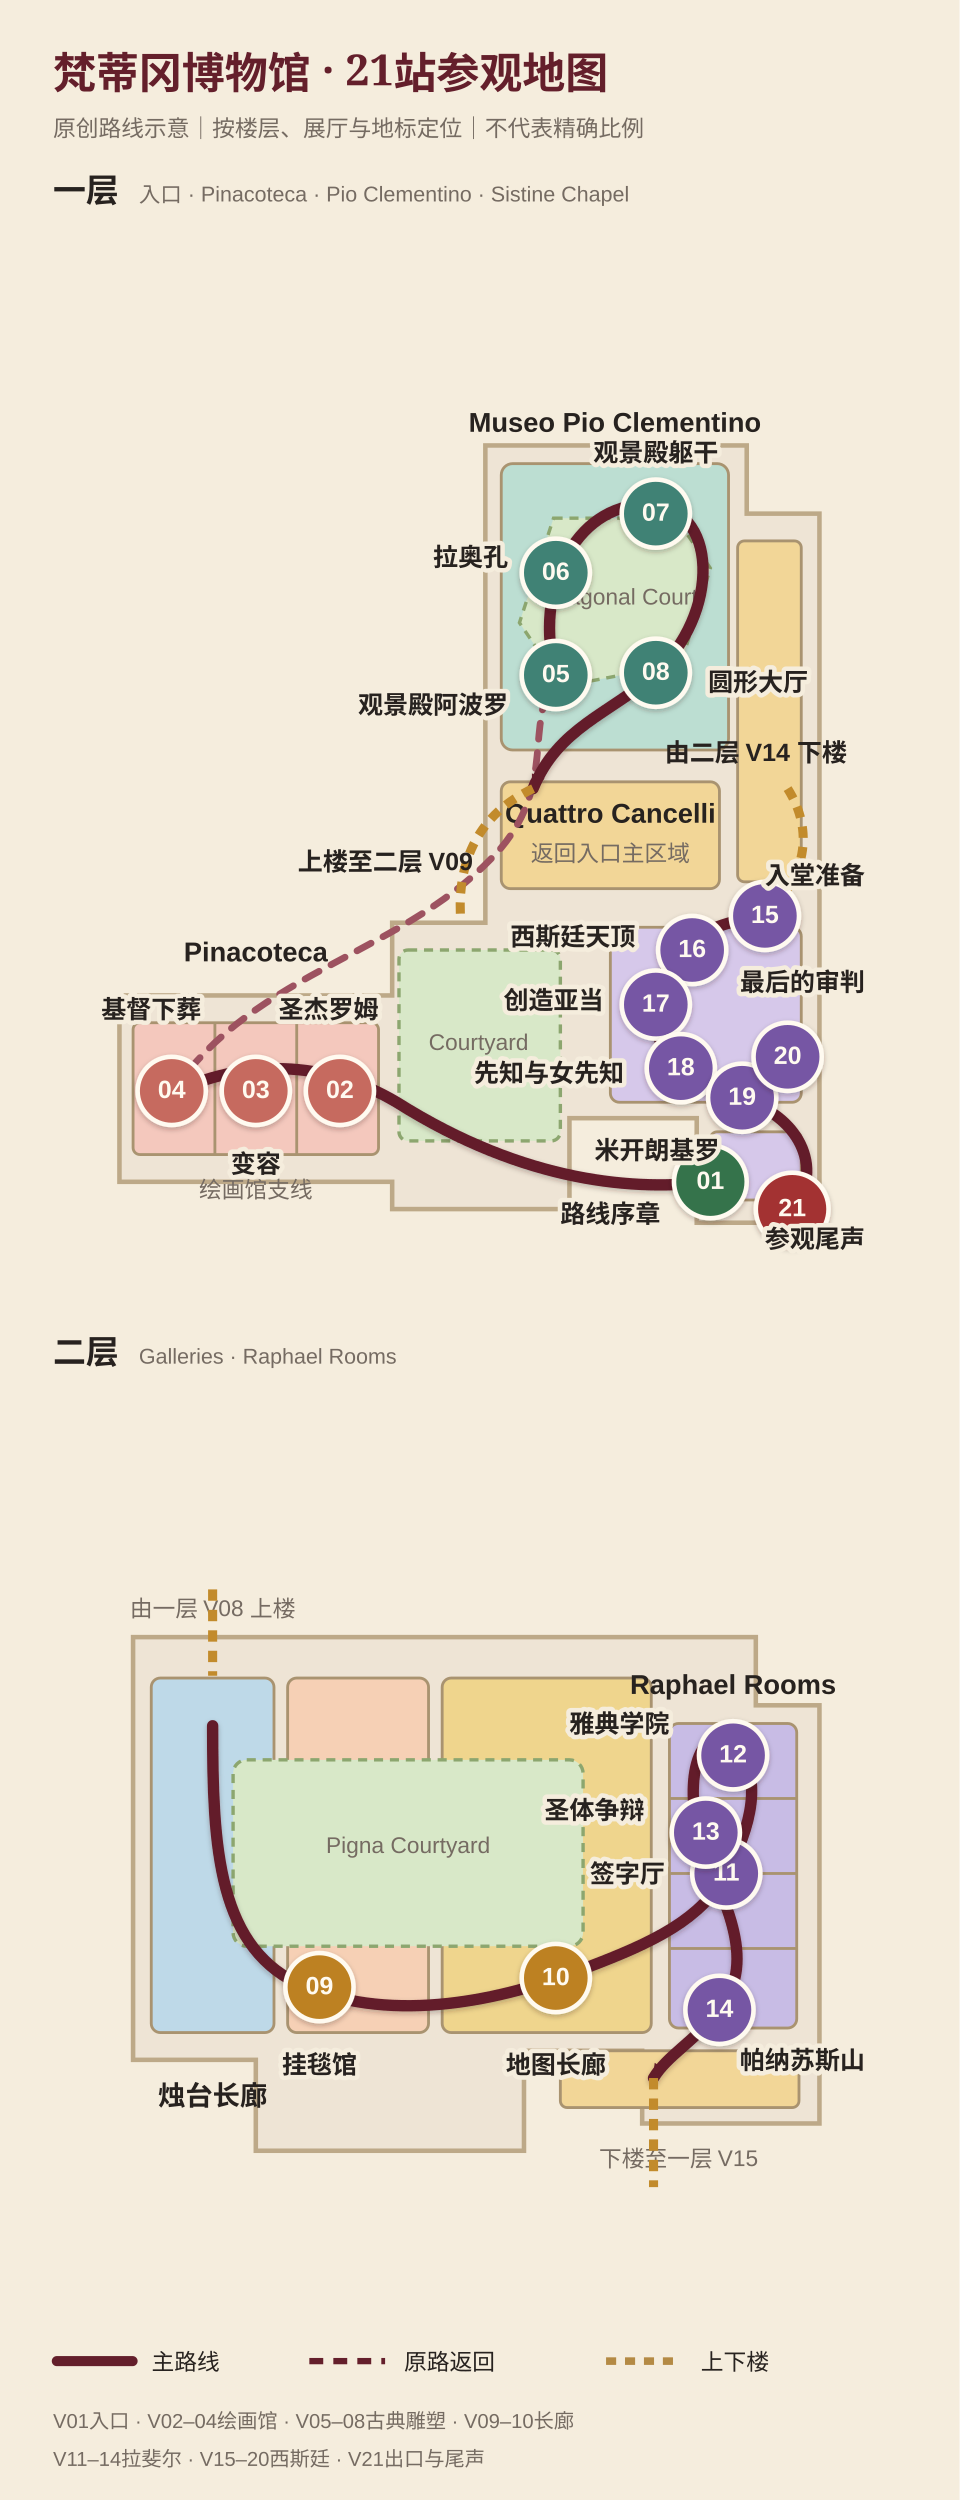
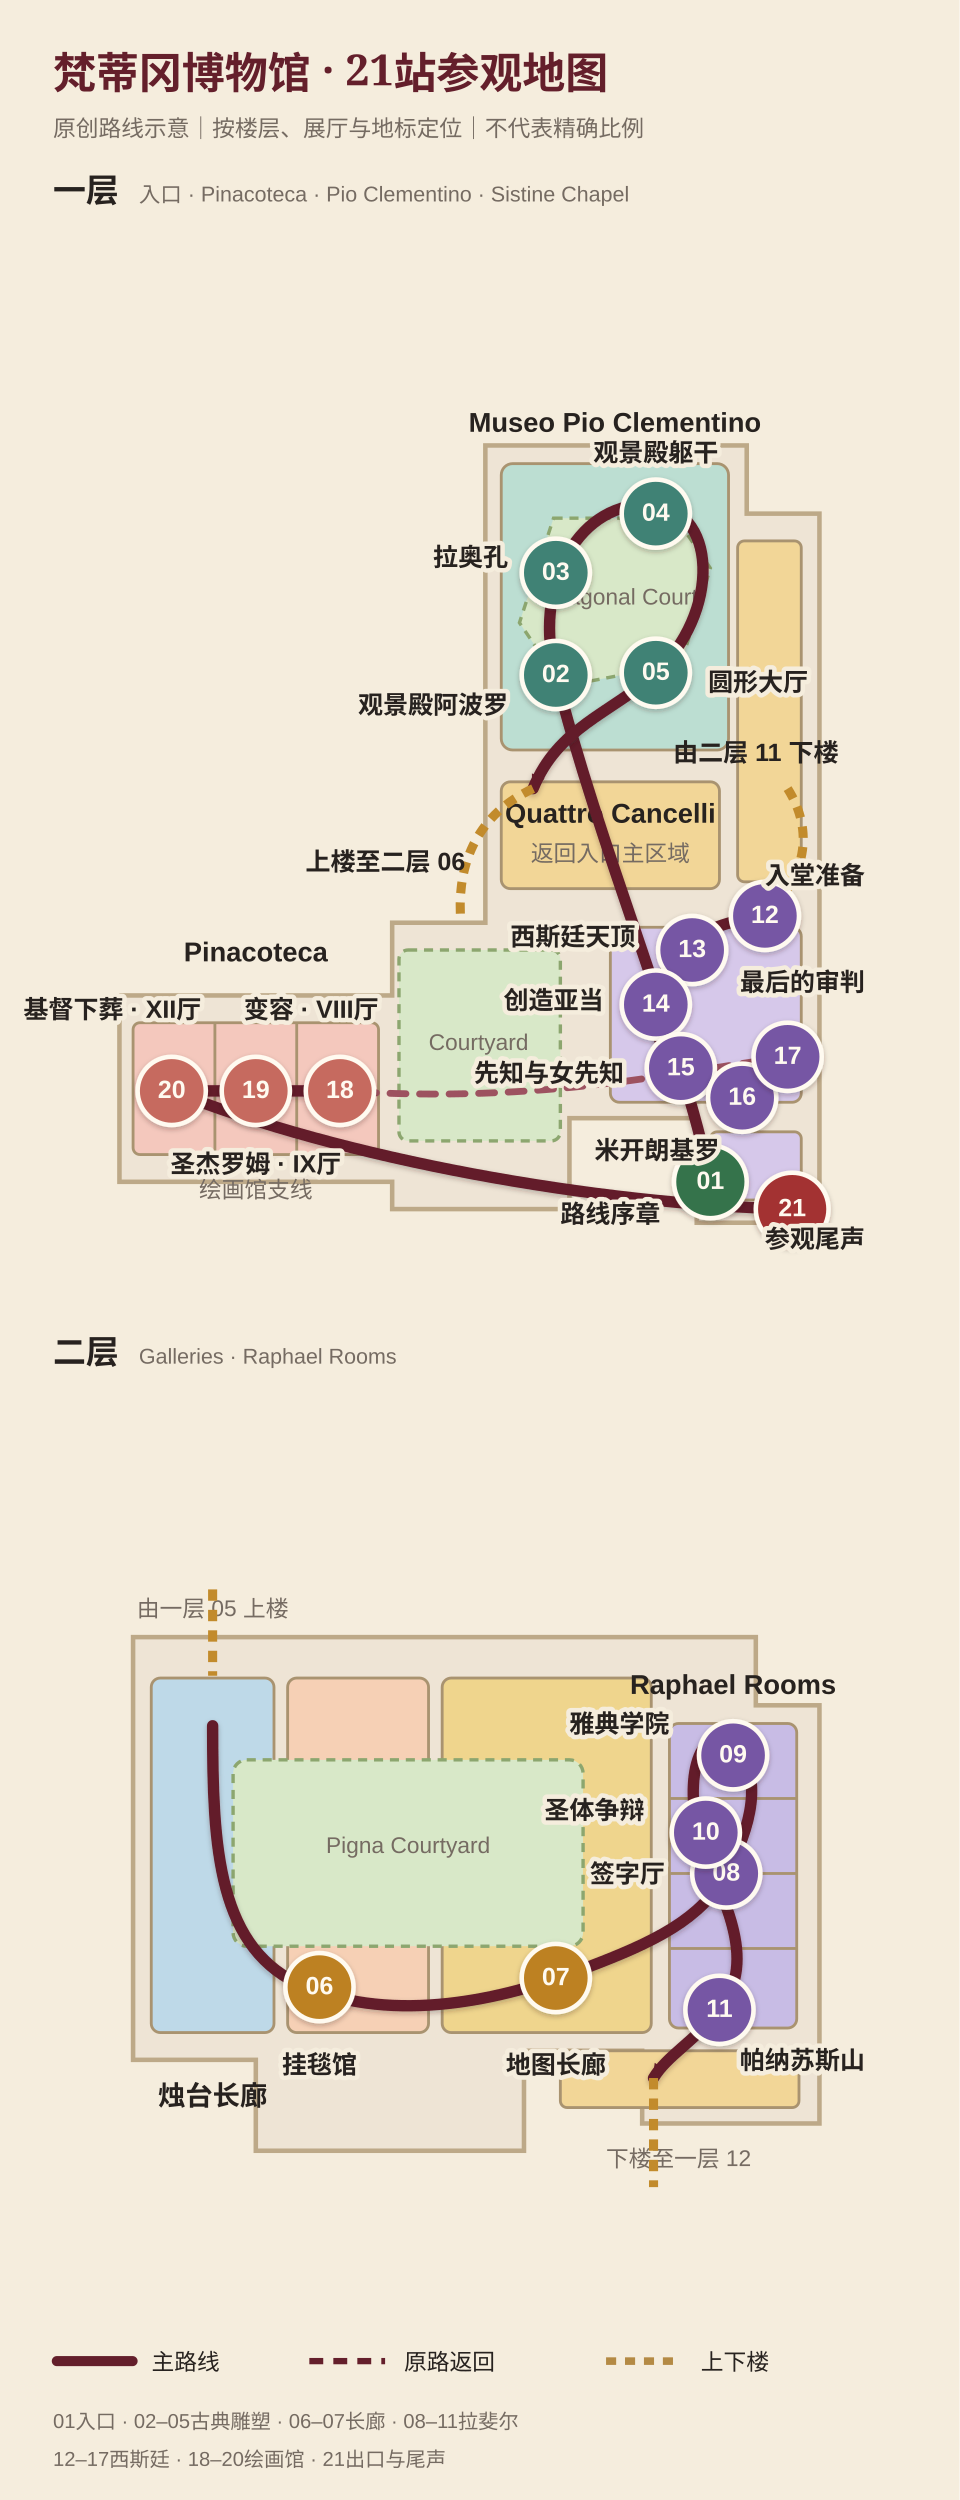
<svg xmlns="http://www.w3.org/2000/svg" width="760" height="1980" viewBox="0 0 760 1980">
  <defs>
    <marker id="arrow" markerUnits="userSpaceOnUse" markerWidth="8" markerHeight="8" refX="6" refY="3" orient="auto">
      <path d="M0,0 L0,6 L7,3 z" fill="#641f2b" />
    </marker>
    <filter id="soft-shadow" x="-40%" y="-40%" width="180%" height="180%">
      <feDropShadow dx="0" dy="1" stdDeviation="1.2" flood-color="#35241f" flood-opacity=".28" />
    </filter>
    <style>
      .building{fill:#eee4d5;stroke:#bda988;stroke-width:2}.room{stroke:#a99370;stroke-width:1.25}.zone-pin{fill:#f4c8bd}.zone-pio{fill:#bcded2}.zone-transition{fill:#f2d697}.zone-sistine{fill:#d6c8ea}.zone-gallery-a{fill:#bed9e8}.zone-gallery-b{fill:#f6d0b5}.zone-gallery-c{fill:#efd58d}.zone-raphael{fill:#c8bce5}.courtyard{fill:#d8e8c8;stroke:#8ca66f;stroke-width:1.5;stroke-dasharray:4 3}
      .route{fill:none;stroke:#641f2b;stroke-width:5;stroke-linecap:round;stroke-linejoin:round;marker-end:url(#arrow);filter:url(#soft-shadow)}.return{fill:none;stroke:#9d5260;stroke-width:3;stroke-linecap:round;stroke-dasharray:7 6;marker-end:url(#arrow)}.connector{fill:none;stroke:#c28b2c;stroke-width:4;stroke-dasharray:5 4}
      .station circle{stroke:#fffaf0;stroke-width:2;filter:url(#soft-shadow)}.station text{fill:#fffaf0;font:700 11px Arial,sans-serif;text-anchor:middle;dominant-baseline:middle}.station.pin circle{fill:#c66b5f}.station.pio circle{fill:#3f8275}.station.gallery circle{fill:#bd8120}.station.raphael circle,.station.sistine circle{fill:#7657a4}.station.start circle{fill:#34734b}.station.end circle{fill:#a33131}
      .zone{fill:#27221f;font:700 12px Arial,"Microsoft YaHei",sans-serif;text-anchor:middle}.minor{fill:#756b62;font:10px Arial,"Microsoft YaHei",sans-serif;text-anchor:middle}.change{fill:#27221f;font:700 11px Arial,"Microsoft YaHei",sans-serif;text-anchor:middle}.station-name{fill:#27221f;stroke:#f5eddd;stroke-width:4px;stroke-linejoin:round;paint-order:stroke fill;font:700 11px Arial,"Microsoft YaHei",sans-serif}
    </style>
  </defs>
  <rect width="760" height="1980" fill="#f5eddd" />
  <text x="42" y="70" fill="#641f2b" font-family="Georgia,'Microsoft YaHei',serif" font-weight="700" font-size="34">梵蒂冈博物馆 · 21站参观地图</text>
  <text x="42" y="108" fill="#756b62" font-family="Arial,'Microsoft YaHei',sans-serif" font-size="18">原创路线示意｜按楼层、展厅与地标定位｜不代表精确比例</text>
  <text x="42" y="160" fill="#27221f" font-family="Georgia,'Microsoft YaHei',serif" font-weight="700" font-size="26">一层</text>
  <text x="110" y="160" fill="#756b62" font-family="Arial,'Microsoft YaHei',sans-serif" font-size="17">入口 · Pinacoteca · Pio Clementino · Sistine Chapel</text>
  <g transform="translate(55 180) scale(1.8)">
    <path class="building" d="M22 338H142V306H183V96H298V126H330V438H276V392H220V432H142V420H22Z" />
    <rect class="room zone-pin" x="28" y="350" width="108" height="58" rx="3" />
    <line class="room" x1="64" y1="350" x2="64" y2="408" />
    <line class="room" x1="100" y1="350" x2="100" y2="408" />
    <rect class="room zone-pio" x="190" y="104" width="100" height="126" rx="5" />
    <path class="courtyard" d="M213 128L267 128L282 150L269 192L217 202L198 174Z" />
    <rect class="room zone-transition" x="190" y="244" width="96" height="47" rx="4" />
    <rect class="room zone-transition" x="294" y="138" width="28" height="150" rx="3" />
    <rect class="room zone-sistine" x="238" y="308" width="84" height="77" rx="4" />
    <rect class="room zone-sistine" x="282" y="398" width="40" height="30" rx="3" />
    <rect class="courtyard" x="145" y="318" width="71" height="84" rx="4" />
    <text class="zone" x="82" y="323">Pinacoteca</text>
    <text class="minor" x="82" y="427">绘画馆支线</text>
    <text class="zone" x="240" y="90">Museo Pio Clementino</text>
    <text class="minor" x="240" y="166">Octagonal Court</text>
    <text class="zone" x="238" y="262">Quattro Cancelli</text>
    <text class="minor" x="238" y="279">返回入口主区域</text>
    <text class="minor" x="180" y="362">Courtyard</text>
-     <path class="route" d="M282 420 C250 424 201 421 144 385 C112 366 76 366 45 381" />
-     <path class="return" d="M45 381 C82 326 149 320 190 273 C214 244 200 220 214 197" />
+     <path class="route" d="M282 420 C270 360 232 270 214 197" />
    <path class="route" d="M214 197 C204 160 222 122 254 122 C286 122 287 170 257 197 C238 214 215 220 204 247" />
    <path class="connector" d="M204 247 C180 258 171 279 172 302" />
-     <text class="change" x="139" y="283">上楼至二层 V09</text>
+     <text class="change" x="139" y="283">上楼至二层 06</text>
    <path class="connector" d="M316 247 C328 266 324 286 306 303" />
-     <text class="change" x="302" y="235">由二层 V14 下楼</text>
-     <path class="route" d="M306 303 C274 307 261 320 258 342 C256 365 272 379 296 384 C320 390 333 414 318 432" />
+     <text class="change" x="302" y="235">由二层 11 下楼</text>
+     <path class="route" d="M306 303 C274 307 261 320 258 342 C256 365 272 379 296 384 C304 386 311 377 316 365" />
+     <path class="return" d="M316 365 C270 371 210 386 119 380" />
+     <path class="route" d="M119 380 L82 380 L45 380 C120 410 232 430 318 432" />
    <g class="station start" transform="translate(282 420)">
      <circle r="16" />
      <text>01</text>
    </g>
    <g class="station pin" transform="translate(119 380)">
      <circle r="15" />
-       <text>02</text>
+       <text>18</text>
    </g>
    <g class="station pin" transform="translate(82 380)">
      <circle r="15" />
-       <text>03</text>
+       <text>19</text>
    </g>
    <g class="station pin" transform="translate(45 380)">
      <circle r="15" />
-       <text>04</text>
+       <text>20</text>
    </g>
    <g class="station pio" transform="translate(214 197)">
      <circle r="15" />
-       <text>05</text>
+       <text>02</text>
    </g>
    <g class="station pio" transform="translate(214 152)">
      <circle r="15" />
-       <text>06</text>
+       <text>03</text>
    </g>
    <g class="station pio" transform="translate(258 126)">
      <circle r="15" />
-       <text>07</text>
+       <text>04</text>
    </g>
    <g class="station pio" transform="translate(258 196)">
      <circle r="15" />
-       <text>08</text>
+       <text>05</text>
    </g>
    <g class="station sistine" transform="translate(306 303)">
      <circle r="15" />
-       <text>15</text>
+       <text>12</text>
    </g>
    <g class="station sistine" transform="translate(274 318)">
      <circle r="15" />
-       <text>16</text>
+       <text>13</text>
    </g>
    <g class="station sistine" transform="translate(258 342)">
      <circle r="15" />
-       <text>17</text>
+       <text>14</text>
    </g>
    <g class="station sistine" transform="translate(269 370)">
      <circle r="15" />
-       <text>18</text>
+       <text>15</text>
    </g>
    <g class="station sistine" transform="translate(296 383)">
      <circle r="15" />
-       <text>19</text>
+       <text>16</text>
    </g>
    <g class="station sistine" transform="translate(316 365)">
      <circle r="15" />
-       <text>20</text>
+       <text>17</text>
    </g>
    <g class="station end" transform="translate(318 432)">
      <circle r="16" />
      <text>21</text>
    </g>
    <text class="station-name" data-station-label="" data-station-id="01" x="260" y="438" text-anchor="end">路线序章</text>
-     <text class="station-name" data-station-label="" data-station-id="02" x="136" y="348" text-anchor="end">圣杰罗姆</text>
-     <text class="station-name" data-station-label="" data-station-id="03" x="82" y="416" text-anchor="middle">变容</text>
-     <text class="station-name" data-station-label="" data-station-id="04" x="58" y="348" text-anchor="end">基督下葬</text>
+     <text class="station-name" data-station-label="" data-station-id="03" x="136" y="348" text-anchor="end">变容 · VIII厅</text>
+     <text class="station-name" data-station-label="" data-station-id="02" x="82" y="416" text-anchor="middle">圣杰罗姆 · IX厅</text>
+     <text class="station-name" data-station-label="" data-station-id="04" x="58" y="348" text-anchor="end">基督下葬 · XII厅</text>
    <text class="station-name" data-station-label="" data-station-id="05" x="193" y="214" text-anchor="end">观景殿阿波罗</text>
    <text class="station-name" data-station-label="" data-station-id="06" x="193" y="149" text-anchor="end">拉奥孔</text>
    <text class="station-name" data-station-label="" data-station-id="07" x="258" y="103" text-anchor="middle">观景殿躯干</text>
    <text class="station-name" data-station-label="" data-station-id="08" x="281" y="204">圆形大厅</text>
    <text class="station-name" data-station-label="" data-station-id="15" x="350" y="289" text-anchor="end">入堂准备</text>
    <text class="station-name" data-station-label="" data-station-id="16" x="249" y="316" text-anchor="end">西斯廷天顶</text>
    <text class="station-name" data-station-label="" data-station-id="17" x="235" y="344" text-anchor="end">创造亚当</text>
    <text class="station-name" data-station-label="" data-station-id="18" x="244" y="376" text-anchor="end">先知与女先知</text>
    <text class="station-name" data-station-label="" data-station-id="19" x="286" y="410" text-anchor="end">米开朗基罗</text>
    <text class="station-name" data-station-label="" data-station-id="20" x="350" y="336" text-anchor="end">最后的审判</text>
    <text class="station-name" data-station-label="" data-station-id="21" x="350" y="449" text-anchor="end">参观尾声</text>
  </g>
  <text x="42" y="1080" fill="#27221f" font-family="Georgia,'Microsoft YaHei',serif" font-weight="700" font-size="26">二层</text>
  <text x="110" y="1080" fill="#756b62" font-family="Arial,'Microsoft YaHei',sans-serif" font-size="17">Galleries · Raphael Rooms</text>
  <g transform="translate(55 1095) scale(1.8)">
    <path class="building" d="M28 112H302V142H330V326H252V294H200V338H82V298H28Z" />
    <rect class="room zone-gallery-a" x="36" y="130" width="54" height="156" rx="4" />
    <rect class="room zone-gallery-b" x="96" y="130" width="62" height="156" rx="4" />
    <rect class="room zone-gallery-c" x="164" y="130" width="92" height="156" rx="4" />
    <rect class="courtyard" x="72" y="166" width="154" height="82" rx="6" />
    <rect class="room zone-raphael" x="264" y="150" width="56" height="134" rx="4" />
    <line class="room" x1="264" y1="183" x2="320" y2="183" />
    <line class="room" x1="264" y1="216" x2="320" y2="216" />
    <line class="room" x1="264" y1="249" x2="320" y2="249" />
    <rect class="room zone-transition" x="216" y="294" width="105" height="25" rx="3" />
-     <text class="minor" x="63" y="103">由一层 V08 上楼</text>
+     <text class="minor" x="63" y="103">由一层 05 上楼</text>
    <text class="zone" x="63" y="318">烛台长廊</text>
    <text class="minor" x="149" y="207">Pigna Courtyard</text>
    <text class="zone" x="292" y="137">Raphael Rooms</text>
-     <text class="minor" x="268" y="345">下楼至一层 V15</text>
+     <text class="minor" x="268" y="345">下楼至一层 12</text>
    <path class="connector" d="M63 91V129" />
    <path class="route" d="M63 151 C63 205 65 250 104 266 C143 282 190 272 226 258 C258 246 278 236 289 216 C300 196 306 172 292 160 C276 148 270 178 278 202 C286 226 304 253 286 276 C275 290 263 296 257 306" />
    <path class="connector" d="M257 306V354" />
    <g class="station gallery" transform="translate(110 266)">
      <circle r="15" />
-       <text>09</text>
+       <text>06</text>
    </g>
    <g class="station gallery" transform="translate(214 262)">
      <circle r="15" />
-       <text>10</text>
+       <text>07</text>
    </g>
    <g class="station raphael" transform="translate(289 216)">
      <circle r="15" />
-       <text>11</text>
+       <text>08</text>
    </g>
    <g class="station raphael" transform="translate(292 164)">
      <circle r="15" />
-       <text>12</text>
+       <text>09</text>
    </g>
    <g class="station raphael" transform="translate(280 198)">
      <circle r="15" />
-       <text>13</text>
+       <text>10</text>
    </g>
    <g class="station raphael" transform="translate(286 276)">
      <circle r="15" />
-       <text>14</text>
+       <text>11</text>
    </g>
    <text class="station-name" data-station-label="" data-station-id="09" x="110" y="304" text-anchor="middle">挂毯馆</text>
    <text class="station-name" data-station-label="" data-station-id="10" x="214" y="304" text-anchor="middle">地图长廊</text>
    <text class="station-name" data-station-label="" data-station-id="11" x="262" y="220" text-anchor="end">签字厅</text>
    <text class="station-name" data-station-label="" data-station-id="12" x="264" y="154" text-anchor="end">雅典学院</text>
    <text class="station-name" data-station-label="" data-station-id="13" x="253" y="192" text-anchor="end">圣体争辩</text>
    <text class="station-name" data-station-label="" data-station-id="14" x="350" y="302" text-anchor="end">帕纳苏斯山</text>
  </g>
  <line x1="45" y1="1870" x2="105" y2="1870" stroke="#641f2b" stroke-width="8" stroke-linecap="round" />
  <text x="120" y="1877" fill="#27221f" font-family="Arial,'Microsoft YaHei',sans-serif" font-size="18">主路线</text>
  <line x1="245" y1="1870" x2="305" y2="1870" stroke="#641f2b" stroke-width="5" stroke-dasharray="11 8" />
  <text x="320" y="1877" fill="#27221f" font-family="Arial,'Microsoft YaHei',sans-serif" font-size="18">原路返回</text>
  <line x1="480" y1="1870" x2="540" y2="1870" stroke="#b48a44" stroke-width="6" stroke-dasharray="8 7" />
  <text x="555" y="1877" fill="#27221f" font-family="Arial,'Microsoft YaHei',sans-serif" font-size="18">上下楼</text>
-   <text x="42" y="1923" fill="#756b62" font-family="Arial,'Microsoft YaHei',sans-serif" font-size="16">V01入口 · V02–04绘画馆 · V05–08古典雕塑 · V09–10长廊</text>
-   <text x="42" y="1953" fill="#756b62" font-family="Arial,'Microsoft YaHei',sans-serif" font-size="16">V11–14拉斐尔 · V15–20西斯廷 · V21出口与尾声</text>
+   <text x="42" y="1923" fill="#756b62" font-family="Arial,'Microsoft YaHei',sans-serif" font-size="16">01入口 · 02–05古典雕塑 · 06–07长廊 · 08–11拉斐尔</text>
+   <text x="42" y="1953" fill="#756b62" font-family="Arial,'Microsoft YaHei',sans-serif" font-size="16">12–17西斯廷 · 18–20绘画馆 · 21出口与尾声</text>
</svg>
